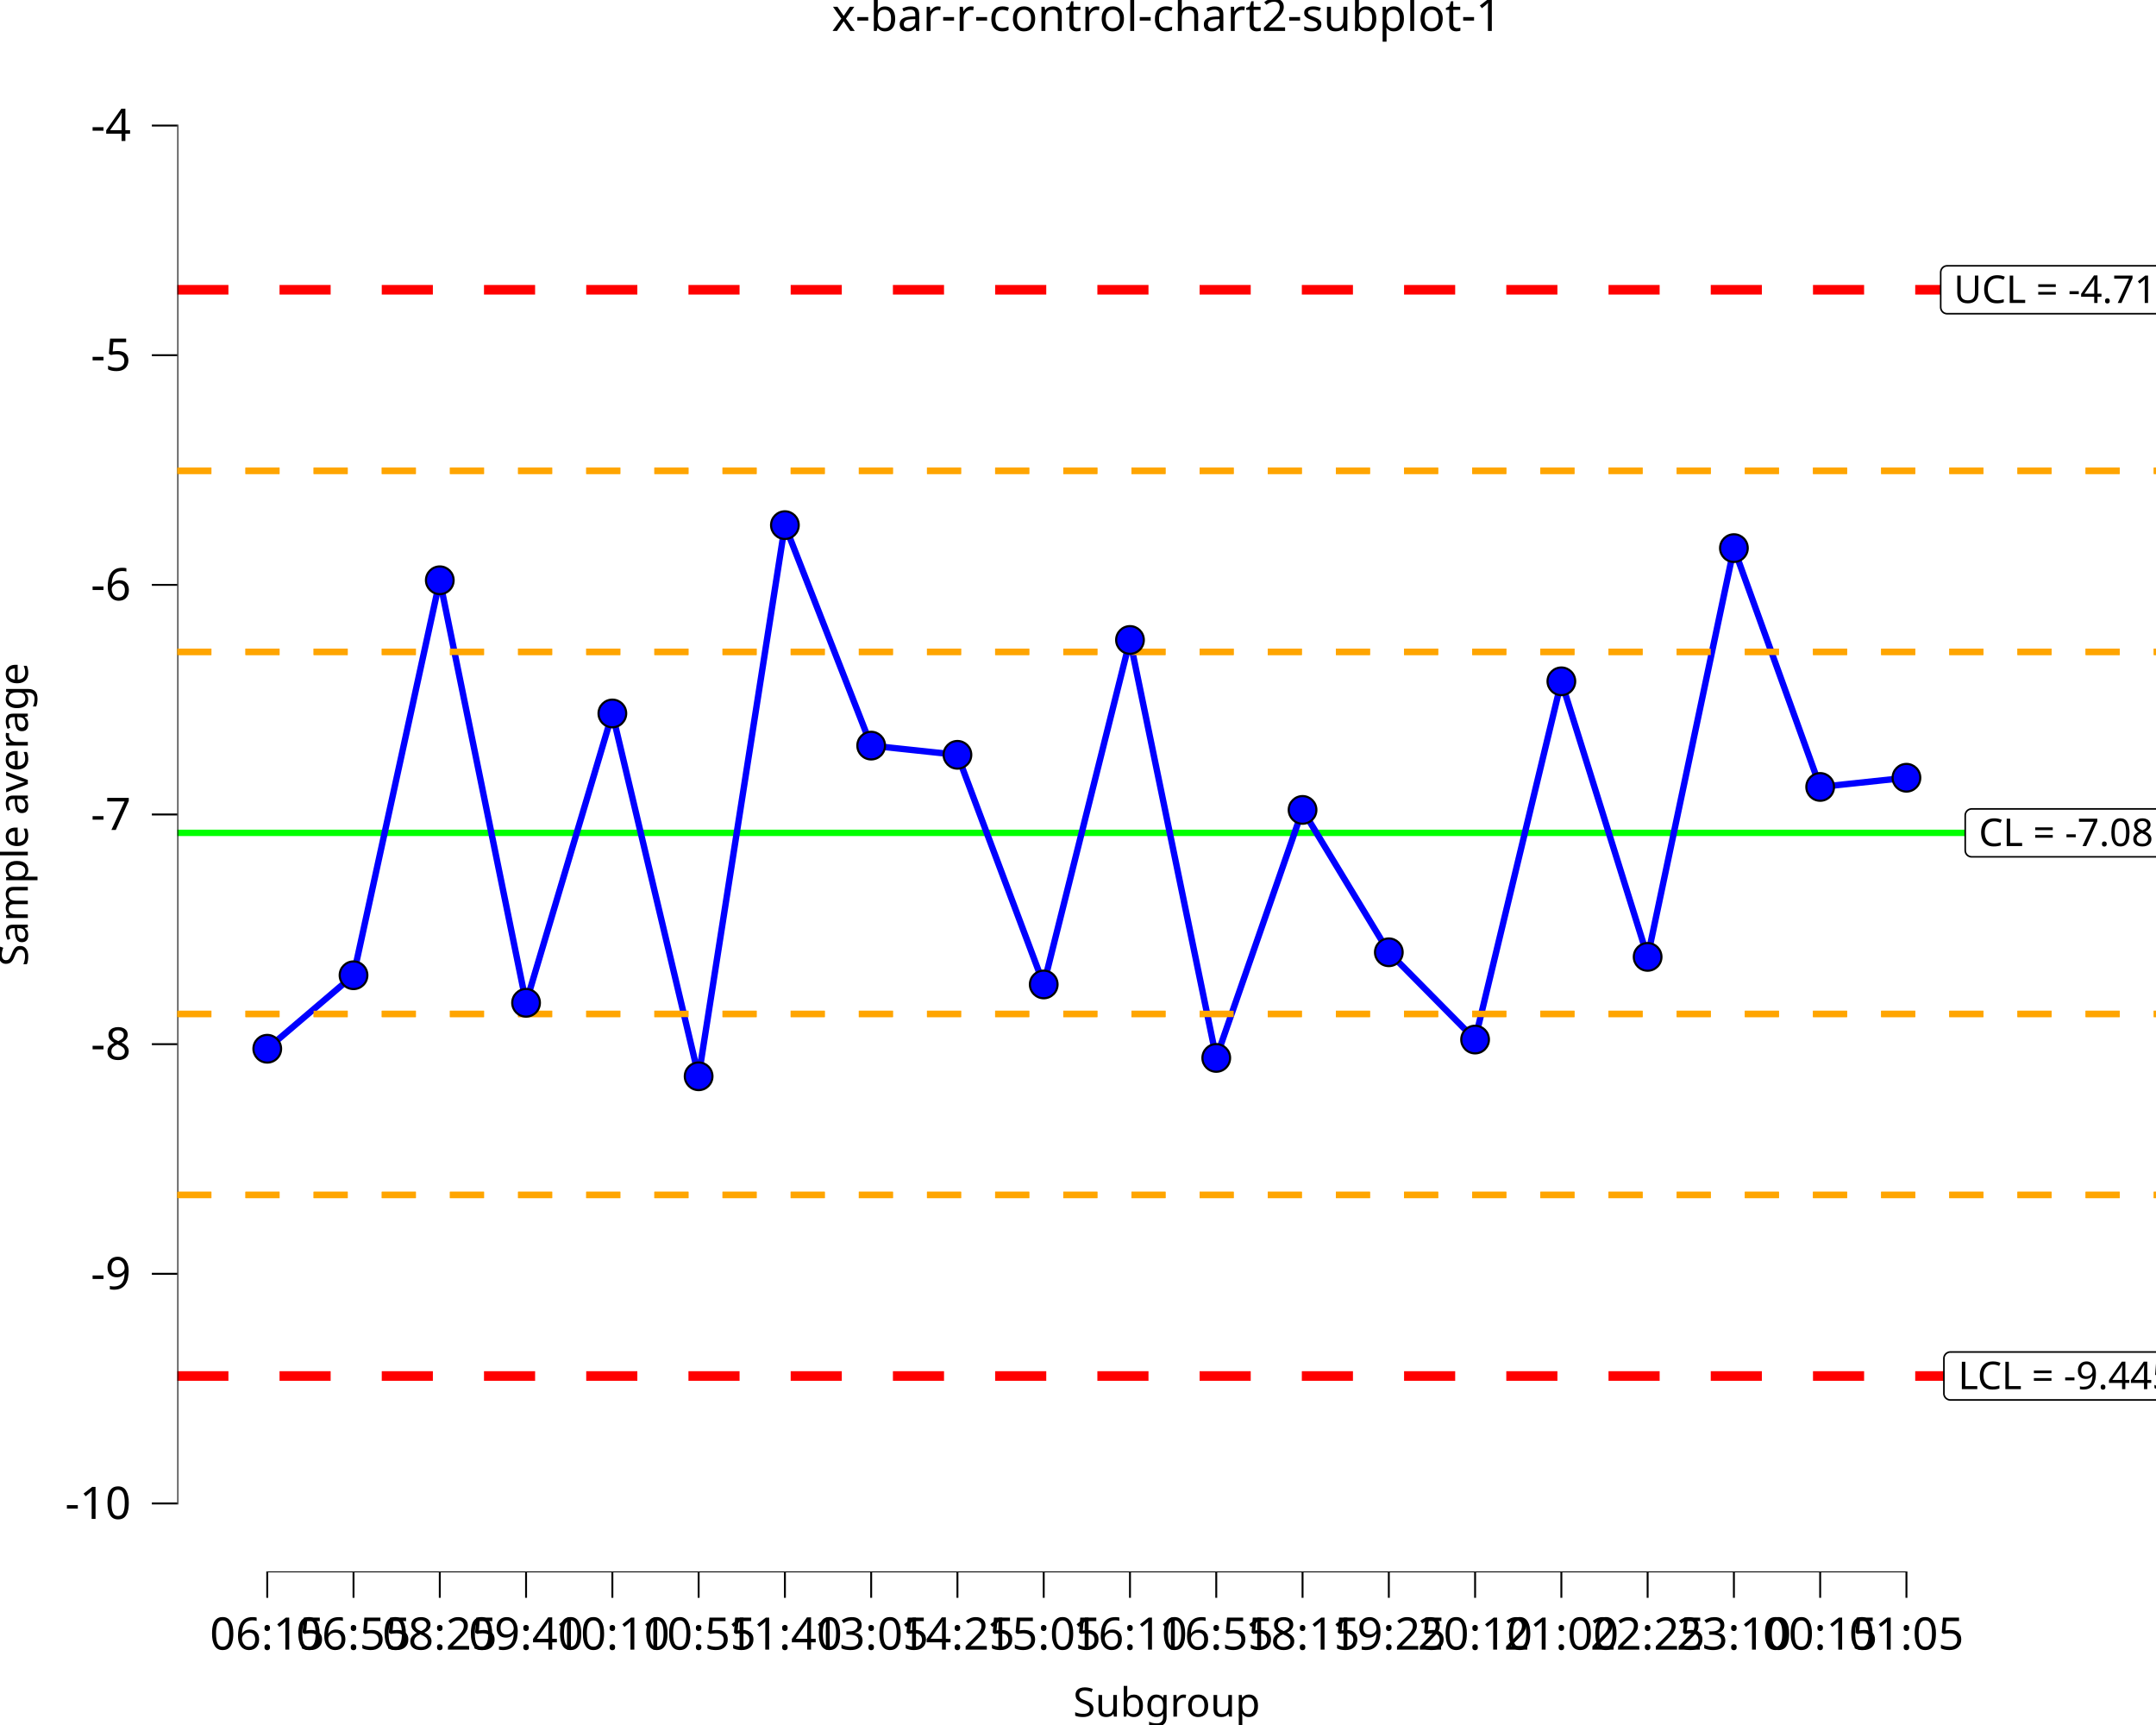
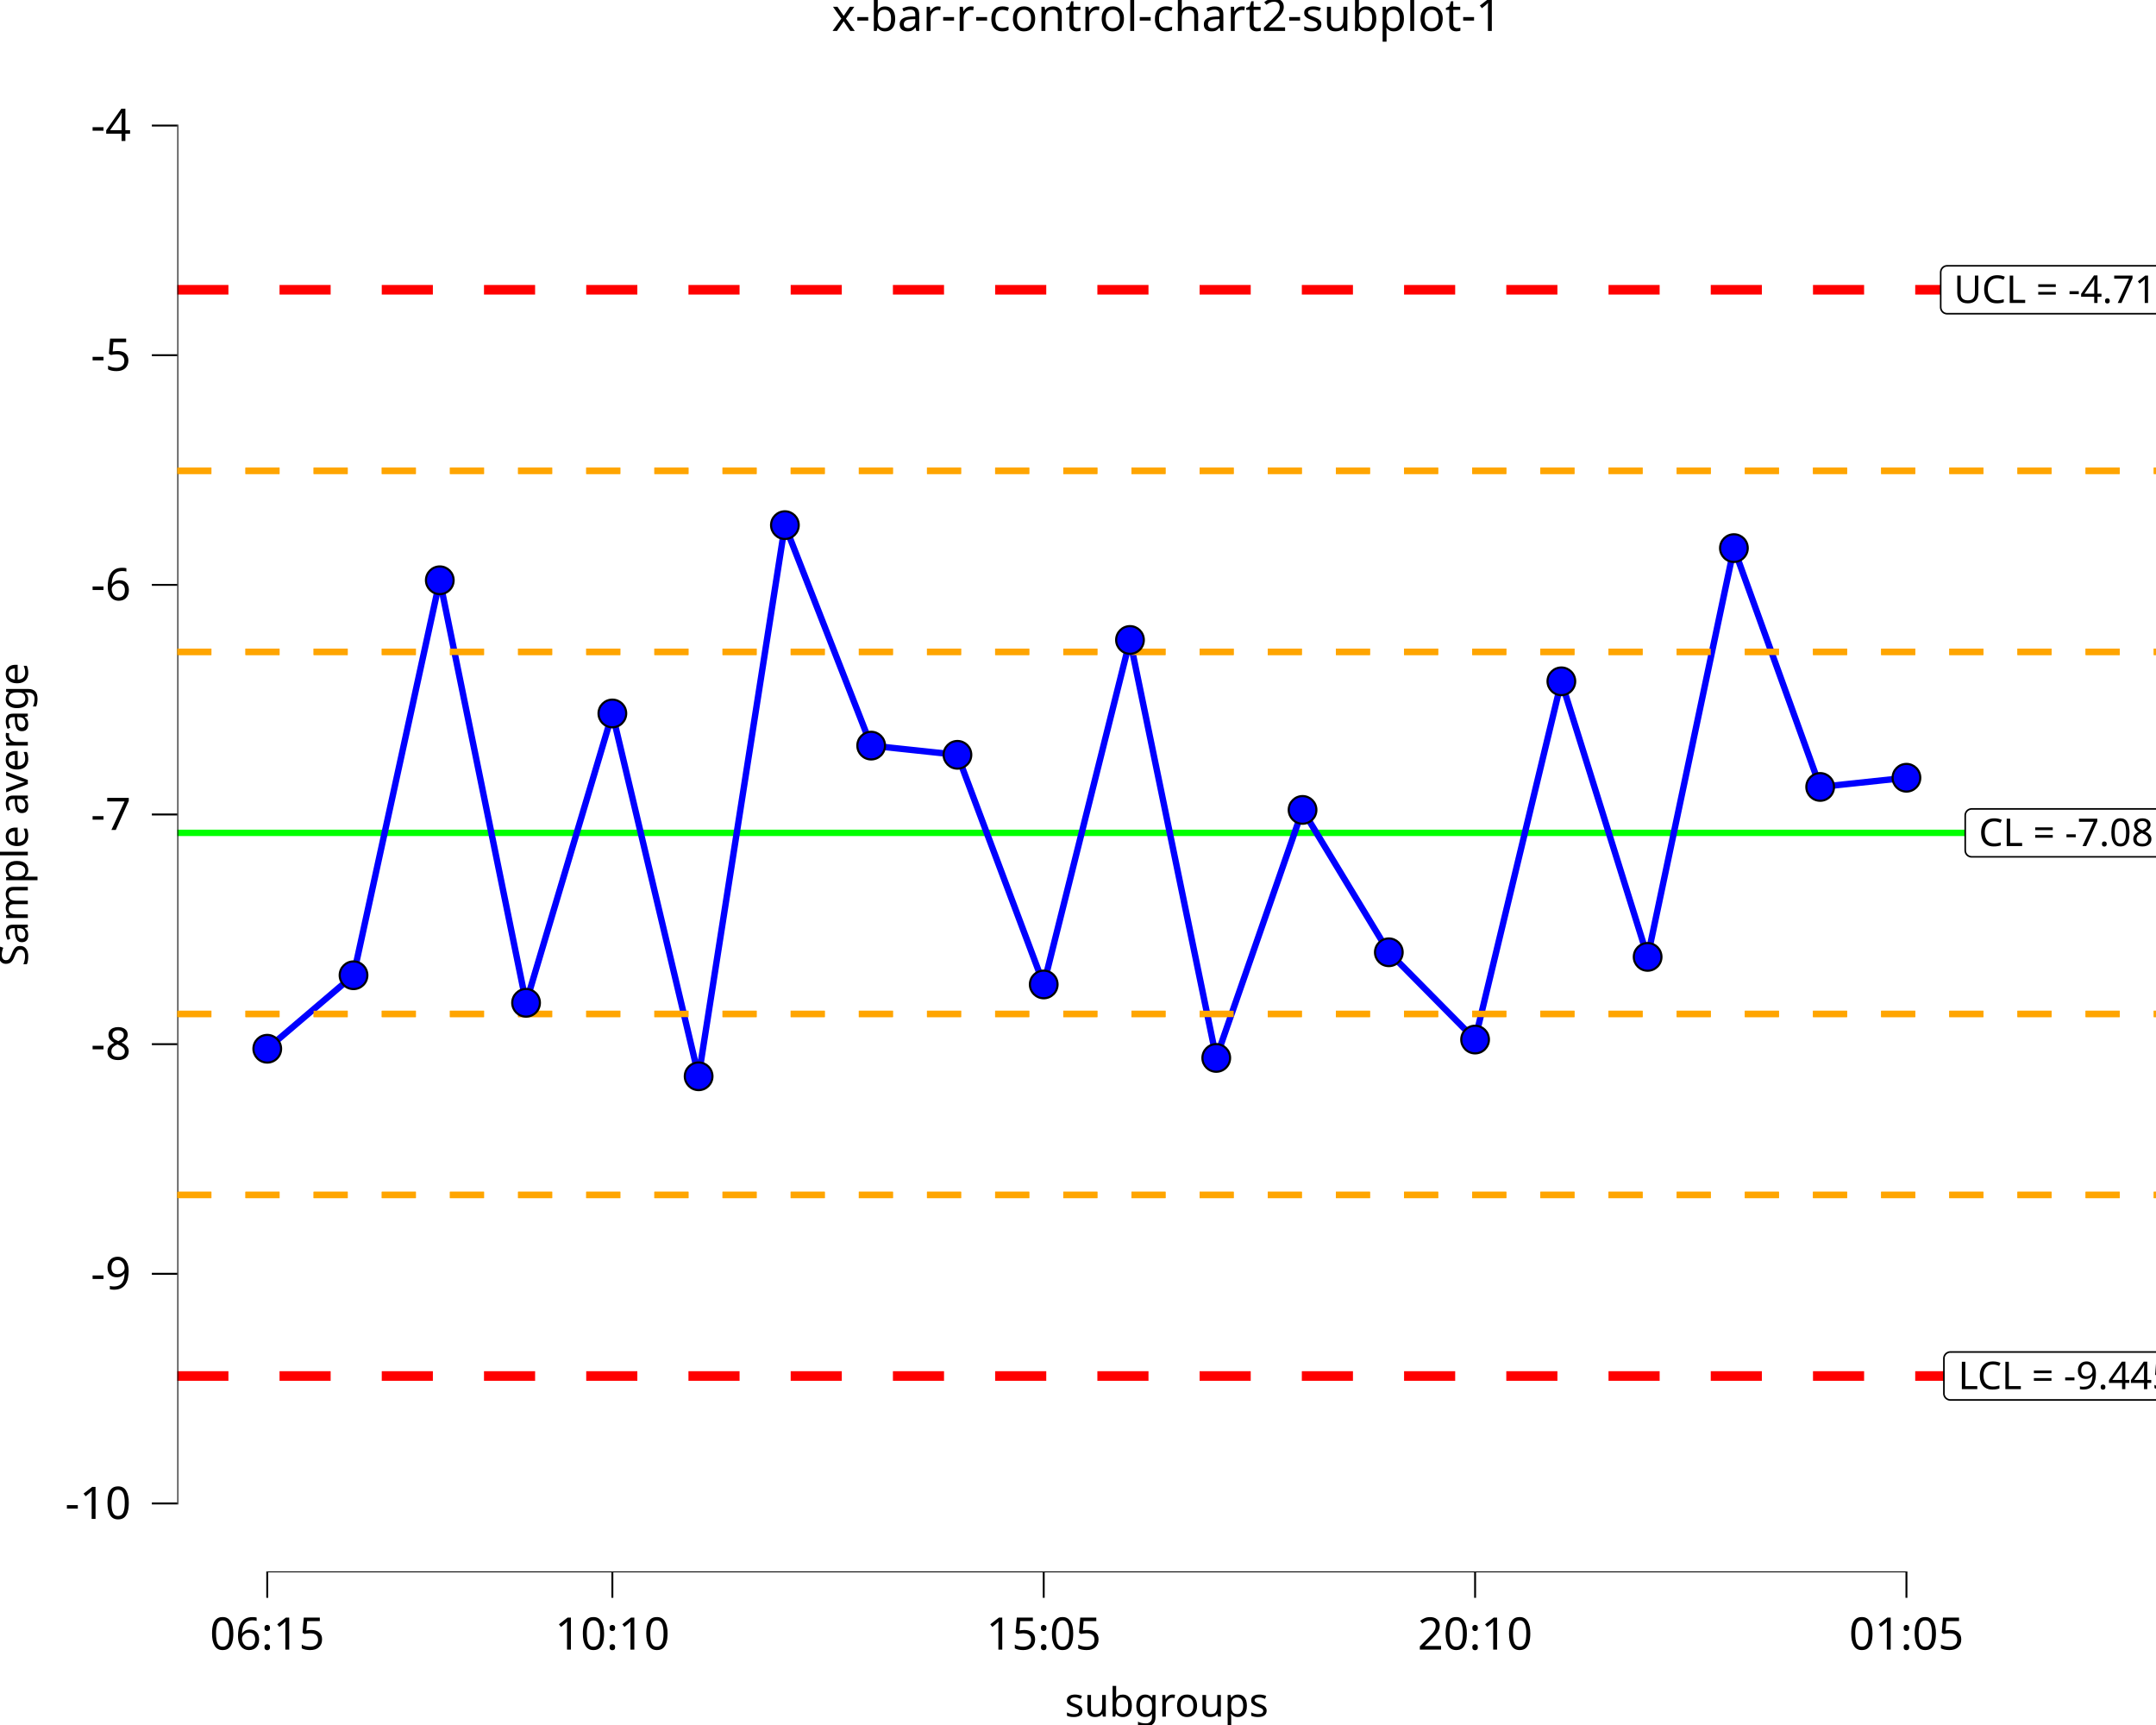
<svg xmlns="http://www.w3.org/2000/svg" class="svglite" data-engine-version="2.0" width="720.00pt" height="576.00pt" viewBox="0 0 720.00 576.00">
  <defs>
    <style type="text/css">
    .svglite line, .svglite polyline, .svglite polygon, .svglite path, .svglite rect, .svglite circle {
      fill: none;
      stroke: #000000;
      stroke-linecap: round;
      stroke-linejoin: round;
      stroke-miterlimit: 10.00;
    }
  </style>
  </defs>
  <rect width="100%" height="100%" style="stroke: none; fill: #FFFFFF;" />
  <defs>
    <clipPath id="cpMC4wMHw3MjAuMDB8MC4wMHw1NzYuMDA=">
      <rect x="0.00" y="0.00" width="720.00" height="576.00" />
    </clipPath>
  </defs>
  <g clip-path="url(#cpMC4wMHw3MjAuMDB8MC4wMHw1NzYuMDA=)">
    <rect x="0" y="0.00" width="720.00" height="576.00" style="stroke-width: 10.67; stroke: none;" />
  </g>
  <defs>
    <clipPath id="cpNTkuMjF8NzIwLjAwfDE4LjkyfDUyNS4wMw==">
      <rect x="59.21" y="18.92" width="660.79" height="506.11" />
    </clipPath>
  </defs>
  <g clip-path="url(#cpNTkuMjF8NzIwLjAwfDE4LjkyfDUyNS4wMw==)">
    <rect x="59.21" y="18.92" width="660.79" height="506.11" style="stroke-width: 10.67; stroke: none;" />
    <line x1="59.21" y1="278.11" x2="720.00" y2="278.11" style="stroke-width: 2.13; stroke: #00FF00; stroke-linecap: butt;" />
    <line x1="59.21" y1="96.76" x2="720.00" y2="96.76" style="stroke-width: 3.20; stroke: #FF0000; stroke-dasharray: 17.07,17.07; stroke-linecap: butt;" />
    <line x1="59.21" y1="459.46" x2="720.00" y2="459.46" style="stroke-width: 3.20; stroke: #FF0000; stroke-dasharray: 17.07,17.07; stroke-linecap: butt;" />
    <line x1="59.21" y1="338.56" x2="720.00" y2="338.56" style="stroke-width: 2.13; stroke: #FFA500; stroke-dasharray: 11.38,11.38; stroke-linecap: butt;" />
    <line x1="59.21" y1="217.66" x2="720.00" y2="217.66" style="stroke-width: 2.13; stroke: #FFA500; stroke-dasharray: 11.38,11.38; stroke-linecap: butt;" />
    <line x1="59.21" y1="399.01" x2="720.00" y2="399.01" style="stroke-width: 2.13; stroke: #FFA500; stroke-dasharray: 11.38,11.38; stroke-linecap: butt;" />
    <line x1="59.21" y1="157.21" x2="720.00" y2="157.21" style="stroke-width: 2.13; stroke: #FFA500; stroke-dasharray: 11.38,11.38; stroke-linecap: butt;" />
    <polygon points="658.45,286.11 721.48,286.11 721.39,286.11 721.74,286.10 722.08,286.03 722.41,285.90 722.71,285.73 722.98,285.51 723.21,285.25 723.39,284.96 723.53,284.64 723.61,284.30 723.64,283.95 723.64,283.95 723.64,272.26 723.64,272.26 723.61,271.92 723.53,271.58 723.39,271.26 723.21,270.96 722.98,270.70 722.71,270.48 722.41,270.31 722.08,270.19 721.74,270.12 721.48,270.10 658.45,270.10 658.71,270.12 658.36,270.10 658.02,270.15 657.68,270.24 657.37,270.39 657.08,270.59 656.83,270.83 656.62,271.11 656.46,271.42 656.35,271.74 656.30,272.09 656.29,272.26 656.29,283.95 656.30,283.78 656.30,284.13 656.35,284.47 656.46,284.80 656.62,285.11 656.83,285.39 657.08,285.63 657.37,285.82 657.68,285.97 658.02,286.07 658.36,286.11 " style="stroke-width: 0.53; fill: #FFFFFF;" />
    <text x="689.96" y="282.51" text-anchor="middle" style="font-size: 12.80px; font-family: sans;" textLength="60.15px" lengthAdjust="spacingAndGlyphs">CL = -7.08</text>
    <polygon points="650.26,104.76 729.67,104.76 729.58,104.76 729.93,104.75 730.27,104.68 730.59,104.56 730.89,104.38 731.16,104.16 731.39,103.90 731.58,103.61 731.71,103.29 731.80,102.95 731.83,102.60 731.83,102.60 731.83,90.91 731.83,90.91 731.80,90.57 731.71,90.23 731.58,89.91 731.39,89.62 731.16,89.36 730.89,89.14 730.59,88.96 730.27,88.84 729.93,88.77 729.67,88.75 650.26,88.75 650.52,88.77 650.18,88.76 649.83,88.80 649.50,88.89 649.18,89.04 648.90,89.24 648.65,89.48 648.44,89.76 648.28,90.07 648.17,90.40 648.11,90.74 648.10,90.91 648.10,102.60 648.11,102.43 648.11,102.78 648.17,103.12 648.28,103.45 648.44,103.76 648.65,104.04 648.90,104.28 649.18,104.48 649.50,104.62 649.83,104.72 650.18,104.76 " style="stroke-width: 0.53; fill: #FFFFFF;" />
    <text x="689.96" y="101.16" text-anchor="middle" style="font-size: 12.80px; font-family: sans;" textLength="76.52px" lengthAdjust="spacingAndGlyphs">UCL = -4.715</text>
    <polygon points="651.33,467.46 728.60,467.46 728.51,467.46 728.86,467.45 729.20,467.38 729.53,467.25 729.83,467.08 730.10,466.86 730.33,466.60 730.51,466.31 730.65,465.99 730.73,465.65 730.76,465.30 730.76,465.30 730.76,453.61 730.76,453.61 730.73,453.26 730.65,452.93 730.51,452.61 730.33,452.31 730.10,452.05 729.83,451.83 729.53,451.66 729.20,451.54 728.86,451.47 728.60,451.45 651.33,451.45 651.59,451.47 651.24,451.45 650.89,451.49 650.56,451.59 650.25,451.74 649.96,451.94 649.71,452.18 649.50,452.46 649.34,452.76 649.23,453.09 649.17,453.44 649.17,453.61 649.17,465.30 649.17,465.13 649.17,465.48 649.23,465.82 649.34,466.15 649.50,466.46 649.71,466.73 649.96,466.97 650.25,467.17 650.56,467.32 650.89,467.42 651.24,467.46 " style="stroke-width: 0.53; fill: #FFFFFF;" />
    <text x="689.96" y="463.86" text-anchor="middle" style="font-size: 12.80px; font-family: sans;" textLength="74.39px" lengthAdjust="spacingAndGlyphs">LCL = -9.445</text>
    <polyline points="89.25,350.19 118.06,325.65 146.87,193.76 175.68,334.85 204.50,238.23 233.31,359.39 262.12,175.35 290.93,248.97 319.74,252.04 348.55,328.72 377.36,213.69 406.17,353.26 434.99,270.44 463.80,317.98 492.61,347.12 521.42,227.50 550.23,319.52 579.04,183.02 607.85,262.77 636.66,259.70 " style="stroke-width: 2.13; stroke: #0000FF; stroke-linecap: butt;" />
    <line x1="88.93" y1="525.03" x2="636.98" y2="525.03" style="stroke-width: 0.64; stroke-linecap: butt;" />
    <line x1="59.21" y1="502.34" x2="59.21" y2="41.60" style="stroke-width: 0.64; stroke-linecap: butt;" />
    <line x1="59.21" y1="338.56" x2="720.00" y2="338.56" style="stroke-width: 2.13; stroke: #FFA500; stroke-dasharray: 11.38,11.38; stroke-linecap: butt;" />
    <line x1="59.21" y1="217.66" x2="720.00" y2="217.66" style="stroke-width: 2.13; stroke: #FFA500; stroke-dasharray: 11.38,11.38; stroke-linecap: butt;" />
    <line x1="59.21" y1="399.01" x2="720.00" y2="399.01" style="stroke-width: 2.13; stroke: #FFA500; stroke-dasharray: 11.38,11.38; stroke-linecap: butt;" />
    <line x1="59.21" y1="157.21" x2="720.00" y2="157.21" style="stroke-width: 2.13; stroke: #FFA500; stroke-dasharray: 11.38,11.38; stroke-linecap: butt;" />
    <circle cx="89.25" cy="350.19" r="4.62" style="stroke-width: 0.71; fill: #0000FF;" />
    <circle cx="118.06" cy="325.65" r="4.62" style="stroke-width: 0.71; fill: #0000FF;" />
    <circle cx="146.87" cy="193.76" r="4.62" style="stroke-width: 0.71; fill: #0000FF;" />
    <circle cx="175.68" cy="334.85" r="4.62" style="stroke-width: 0.71; fill: #0000FF;" />
    <circle cx="204.50" cy="238.23" r="4.62" style="stroke-width: 0.71; fill: #0000FF;" />
    <circle cx="233.31" cy="359.39" r="4.62" style="stroke-width: 0.71; fill: #0000FF;" />
    <circle cx="262.12" cy="175.35" r="4.62" style="stroke-width: 0.71; fill: #0000FF;" />
    <circle cx="290.93" cy="248.97" r="4.62" style="stroke-width: 0.71; fill: #0000FF;" />
    <circle cx="319.74" cy="252.04" r="4.62" style="stroke-width: 0.71; fill: #0000FF;" />
    <circle cx="348.55" cy="328.72" r="4.62" style="stroke-width: 0.71; fill: #0000FF;" />
    <circle cx="377.36" cy="213.69" r="4.62" style="stroke-width: 0.71; fill: #0000FF;" />
    <circle cx="406.17" cy="353.26" r="4.62" style="stroke-width: 0.71; fill: #0000FF;" />
    <circle cx="434.99" cy="270.44" r="4.62" style="stroke-width: 0.71; fill: #0000FF;" />
    <circle cx="463.80" cy="317.98" r="4.62" style="stroke-width: 0.71; fill: #0000FF;" />
    <circle cx="492.61" cy="347.12" r="4.62" style="stroke-width: 0.71; fill: #0000FF;" />
    <circle cx="521.42" cy="227.50" r="4.62" style="stroke-width: 0.71; fill: #0000FF;" />
    <circle cx="550.23" cy="319.52" r="4.62" style="stroke-width: 0.71; fill: #0000FF;" />
    <circle cx="579.04" cy="183.02" r="4.62" style="stroke-width: 0.71; fill: #0000FF;" />
    <circle cx="607.85" cy="262.77" r="4.62" style="stroke-width: 0.71; fill: #0000FF;" />
    <circle cx="636.66" cy="259.70" r="4.62" style="stroke-width: 0.71; fill: #0000FF;" />
    <rect x="59.21" y="18.92" width="660.79" height="506.11" style="stroke-width: 0.00; stroke: none;" />
  </g>
  <g clip-path="url(#cpMC4wMHw3MjAuMDB8MC4wMHw1NzYuMDA=)">
    <polyline points="59.21,525.03 59.21,18.92 " style="stroke-width: 0.00; stroke: none; stroke-linecap: butt;" />
    <text x="43.74" y="507.19" text-anchor="end" style="font-size: 15.00px; font-family: sans;" textLength="21.68px" lengthAdjust="spacingAndGlyphs">-10</text>
    <text x="43.74" y="430.50" text-anchor="end" style="font-size: 15.00px; font-family: sans;" textLength="13.34px" lengthAdjust="spacingAndGlyphs">-9</text>
    <text x="43.74" y="353.82" text-anchor="end" style="font-size: 15.00px; font-family: sans;" textLength="13.34px" lengthAdjust="spacingAndGlyphs">-8</text>
    <text x="43.74" y="277.13" text-anchor="end" style="font-size: 15.00px; font-family: sans;" textLength="13.34px" lengthAdjust="spacingAndGlyphs">-7</text>
    <text x="43.74" y="200.45" text-anchor="end" style="font-size: 15.00px; font-family: sans;" textLength="13.34px" lengthAdjust="spacingAndGlyphs">-6</text>
    <text x="43.74" y="123.77" text-anchor="end" style="font-size: 15.00px; font-family: sans;" textLength="13.34px" lengthAdjust="spacingAndGlyphs">-5</text>
    <text x="43.74" y="47.08" text-anchor="end" style="font-size: 15.00px; font-family: sans;" textLength="13.34px" lengthAdjust="spacingAndGlyphs">-4</text>
    <polyline points="50.71,502.02 59.21,502.02 " style="stroke-width: 0.64; stroke-linecap: butt;" />
    <polyline points="50.71,425.34 59.21,425.34 " style="stroke-width: 0.64; stroke-linecap: butt;" />
    <polyline points="50.71,348.66 59.21,348.66 " style="stroke-width: 0.64; stroke-linecap: butt;" />
    <polyline points="50.71,271.97 59.21,271.97 " style="stroke-width: 0.64; stroke-linecap: butt;" />
    <polyline points="50.71,195.29 59.21,195.29 " style="stroke-width: 0.64; stroke-linecap: butt;" />
    <polyline points="50.71,118.61 59.21,118.61 " style="stroke-width: 0.64; stroke-linecap: butt;" />
    <polyline points="50.71,41.92 59.21,41.92 " style="stroke-width: 0.64; stroke-linecap: butt;" />
    <polyline points="59.21,525.03 720.00,525.03 " style="stroke-width: 0.00; stroke: none; stroke-linecap: butt;" />
    <polyline points="89.25,533.53 89.25,525.03 " style="stroke-width: 0.64; stroke-linecap: butt;" />
-     <polyline points="118.06,533.53 118.06,525.03 " style="stroke-width: 0.64; stroke-linecap: butt;" />
-     <polyline points="146.87,533.53 146.87,525.03 " style="stroke-width: 0.64; stroke-linecap: butt;" />
-     <polyline points="175.68,533.53 175.68,525.03 " style="stroke-width: 0.64; stroke-linecap: butt;" />
    <polyline points="204.50,533.53 204.50,525.03 " style="stroke-width: 0.64; stroke-linecap: butt;" />
-     <polyline points="233.31,533.53 233.31,525.03 " style="stroke-width: 0.64; stroke-linecap: butt;" />
-     <polyline points="262.12,533.53 262.12,525.03 " style="stroke-width: 0.64; stroke-linecap: butt;" />
-     <polyline points="290.93,533.53 290.93,525.03 " style="stroke-width: 0.64; stroke-linecap: butt;" />
-     <polyline points="319.74,533.53 319.74,525.03 " style="stroke-width: 0.64; stroke-linecap: butt;" />
    <polyline points="348.55,533.53 348.55,525.03 " style="stroke-width: 0.64; stroke-linecap: butt;" />
-     <polyline points="377.36,533.53 377.36,525.03 " style="stroke-width: 0.64; stroke-linecap: butt;" />
-     <polyline points="406.17,533.53 406.17,525.03 " style="stroke-width: 0.64; stroke-linecap: butt;" />
-     <polyline points="434.99,533.53 434.99,525.03 " style="stroke-width: 0.64; stroke-linecap: butt;" />
-     <polyline points="463.80,533.53 463.80,525.03 " style="stroke-width: 0.64; stroke-linecap: butt;" />
    <polyline points="492.61,533.53 492.61,525.03 " style="stroke-width: 0.64; stroke-linecap: butt;" />
-     <polyline points="521.42,533.53 521.42,525.03 " style="stroke-width: 0.64; stroke-linecap: butt;" />
-     <polyline points="550.23,533.53 550.23,525.03 " style="stroke-width: 0.64; stroke-linecap: butt;" />
-     <polyline points="579.04,533.53 579.04,525.03 " style="stroke-width: 0.64; stroke-linecap: butt;" />
-     <polyline points="607.85,533.53 607.85,525.03 " style="stroke-width: 0.64; stroke-linecap: butt;" />
    <polyline points="636.66,533.53 636.66,525.03 " style="stroke-width: 0.64; stroke-linecap: butt;" />
    <text x="89.25" y="550.83" text-anchor="middle" style="font-size: 15.00px; font-family: sans;" textLength="37.54px" lengthAdjust="spacingAndGlyphs">06:15</text>
-     <text x="118.06" y="550.83" text-anchor="middle" style="font-size: 15.00px; font-family: sans;" textLength="37.54px" lengthAdjust="spacingAndGlyphs">06:55</text>
-     <text x="146.87" y="550.83" text-anchor="middle" style="font-size: 15.00px; font-family: sans;" textLength="37.54px" lengthAdjust="spacingAndGlyphs">08:25</text>
-     <text x="175.68" y="550.83" text-anchor="middle" style="font-size: 15.00px; font-family: sans;" textLength="37.54px" lengthAdjust="spacingAndGlyphs">09:40</text>
    <text x="204.50" y="550.83" text-anchor="middle" style="font-size: 15.00px; font-family: sans;" textLength="37.54px" lengthAdjust="spacingAndGlyphs">10:10</text>
-     <text x="233.31" y="550.83" text-anchor="middle" style="font-size: 15.00px; font-family: sans;" textLength="37.54px" lengthAdjust="spacingAndGlyphs">10:55</text>
-     <text x="262.12" y="550.83" text-anchor="middle" style="font-size: 15.00px; font-family: sans;" textLength="37.54px" lengthAdjust="spacingAndGlyphs">11:40</text>
-     <text x="290.93" y="550.83" text-anchor="middle" style="font-size: 15.00px; font-family: sans;" textLength="37.54px" lengthAdjust="spacingAndGlyphs">13:05</text>
-     <text x="319.74" y="550.83" text-anchor="middle" style="font-size: 15.00px; font-family: sans;" textLength="37.54px" lengthAdjust="spacingAndGlyphs">14:25</text>
    <text x="348.55" y="550.83" text-anchor="middle" style="font-size: 15.00px; font-family: sans;" textLength="37.54px" lengthAdjust="spacingAndGlyphs">15:05</text>
-     <text x="377.36" y="550.83" text-anchor="middle" style="font-size: 15.00px; font-family: sans;" textLength="37.54px" lengthAdjust="spacingAndGlyphs">16:10</text>
-     <text x="406.17" y="550.83" text-anchor="middle" style="font-size: 15.00px; font-family: sans;" textLength="37.54px" lengthAdjust="spacingAndGlyphs">16:55</text>
-     <text x="434.99" y="550.83" text-anchor="middle" style="font-size: 15.00px; font-family: sans;" textLength="37.54px" lengthAdjust="spacingAndGlyphs">18:15</text>
-     <text x="463.80" y="550.83" text-anchor="middle" style="font-size: 15.00px; font-family: sans;" textLength="37.54px" lengthAdjust="spacingAndGlyphs">19:25</text>
    <text x="492.61" y="550.83" text-anchor="middle" style="font-size: 15.00px; font-family: sans;" textLength="37.54px" lengthAdjust="spacingAndGlyphs">20:10</text>
-     <text x="521.42" y="550.83" text-anchor="middle" style="font-size: 15.00px; font-family: sans;" textLength="37.54px" lengthAdjust="spacingAndGlyphs">21:00</text>
-     <text x="550.23" y="550.83" text-anchor="middle" style="font-size: 15.00px; font-family: sans;" textLength="37.54px" lengthAdjust="spacingAndGlyphs">22:25</text>
-     <text x="579.04" y="550.83" text-anchor="middle" style="font-size: 15.00px; font-family: sans;" textLength="37.54px" lengthAdjust="spacingAndGlyphs">23:10</text>
-     <text x="607.85" y="550.83" text-anchor="middle" style="font-size: 15.00px; font-family: sans;" textLength="37.54px" lengthAdjust="spacingAndGlyphs">00:15</text>
    <text x="636.66" y="550.83" text-anchor="middle" style="font-size: 15.00px; font-family: sans;" textLength="37.54px" lengthAdjust="spacingAndGlyphs">01:05</text>
-     <text x="389.61" y="573.20" text-anchor="middle" style="font-size: 13.50px; font-family: sans;" textLength="58.55px" lengthAdjust="spacingAndGlyphs">Subgroup</text>
+     <text x="389.61" y="573.20" text-anchor="middle" style="font-size: 13.50px; font-family: sans;" textLength="63.06px" lengthAdjust="spacingAndGlyphs">subgroups</text>
    <text transform="translate(9.29,271.97) rotate(-90)" text-anchor="middle" style="font-size: 13.50px; font-family: sans;" textLength="98.33px" lengthAdjust="spacingAndGlyphs">Sample average</text>
    <text x="389.61" y="10.32" text-anchor="middle" style="font-size: 15.00px; font-family: sans;" textLength="207.59px" lengthAdjust="spacingAndGlyphs">x-bar-r-control-chart2-subplot-1</text>
  </g>
</svg>
